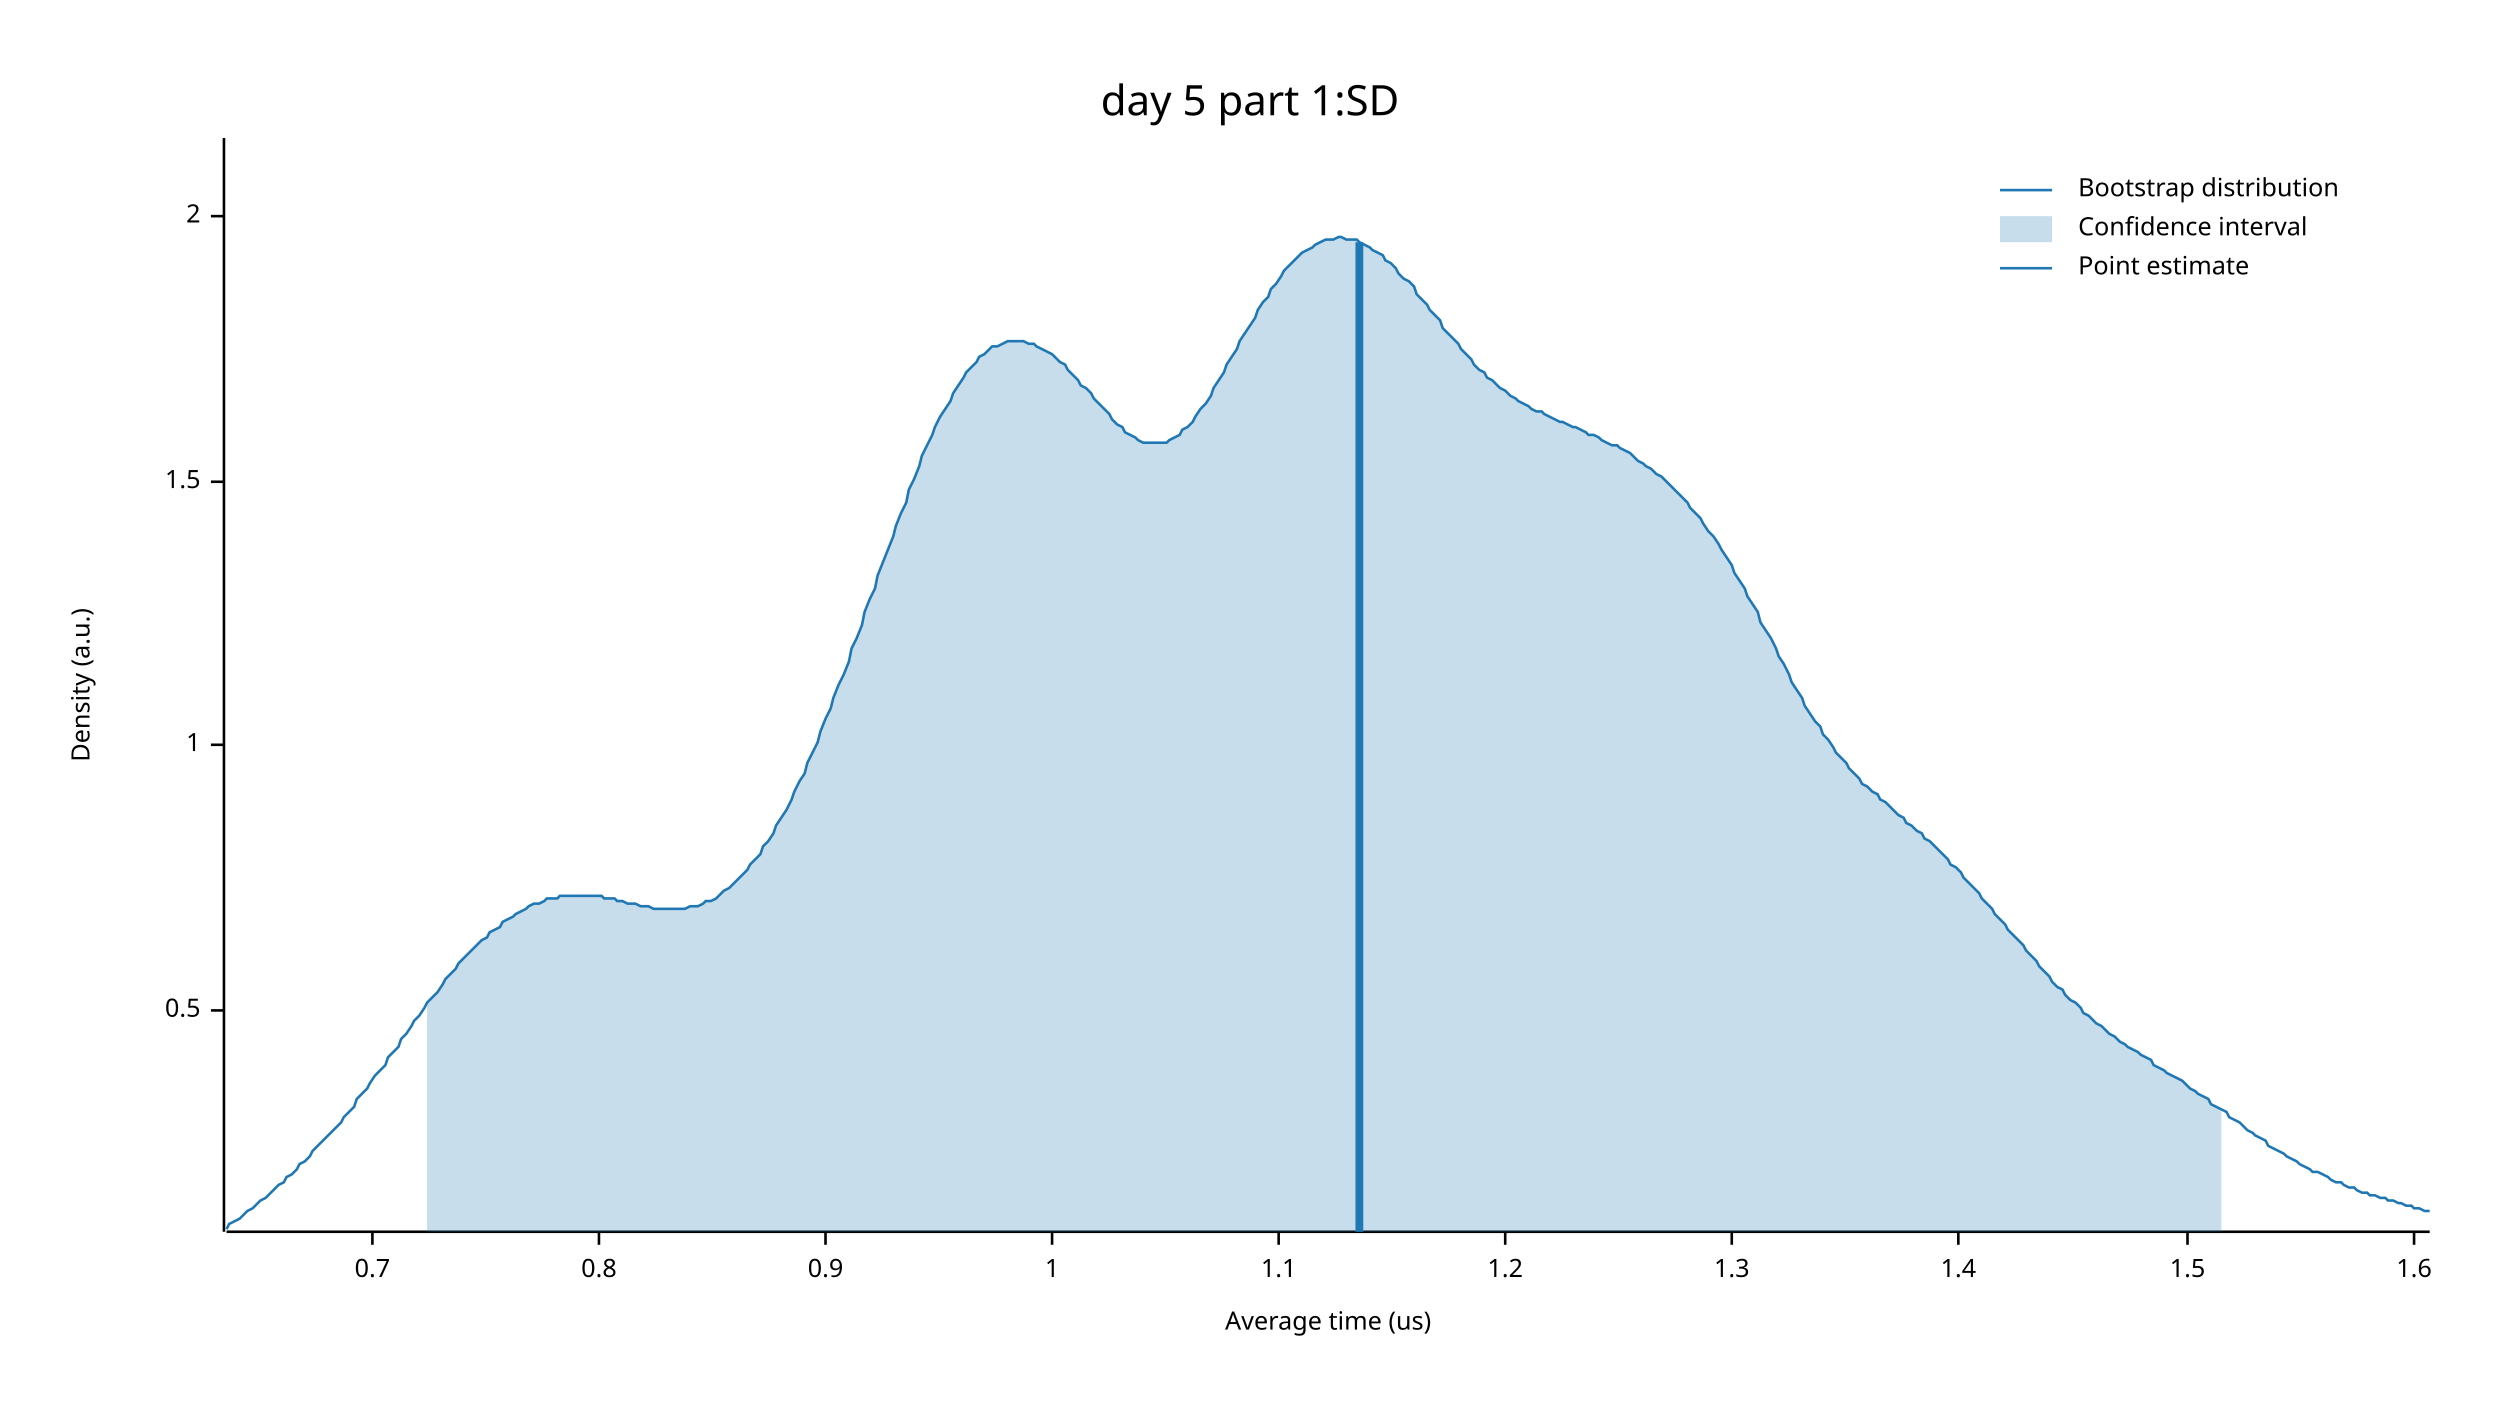
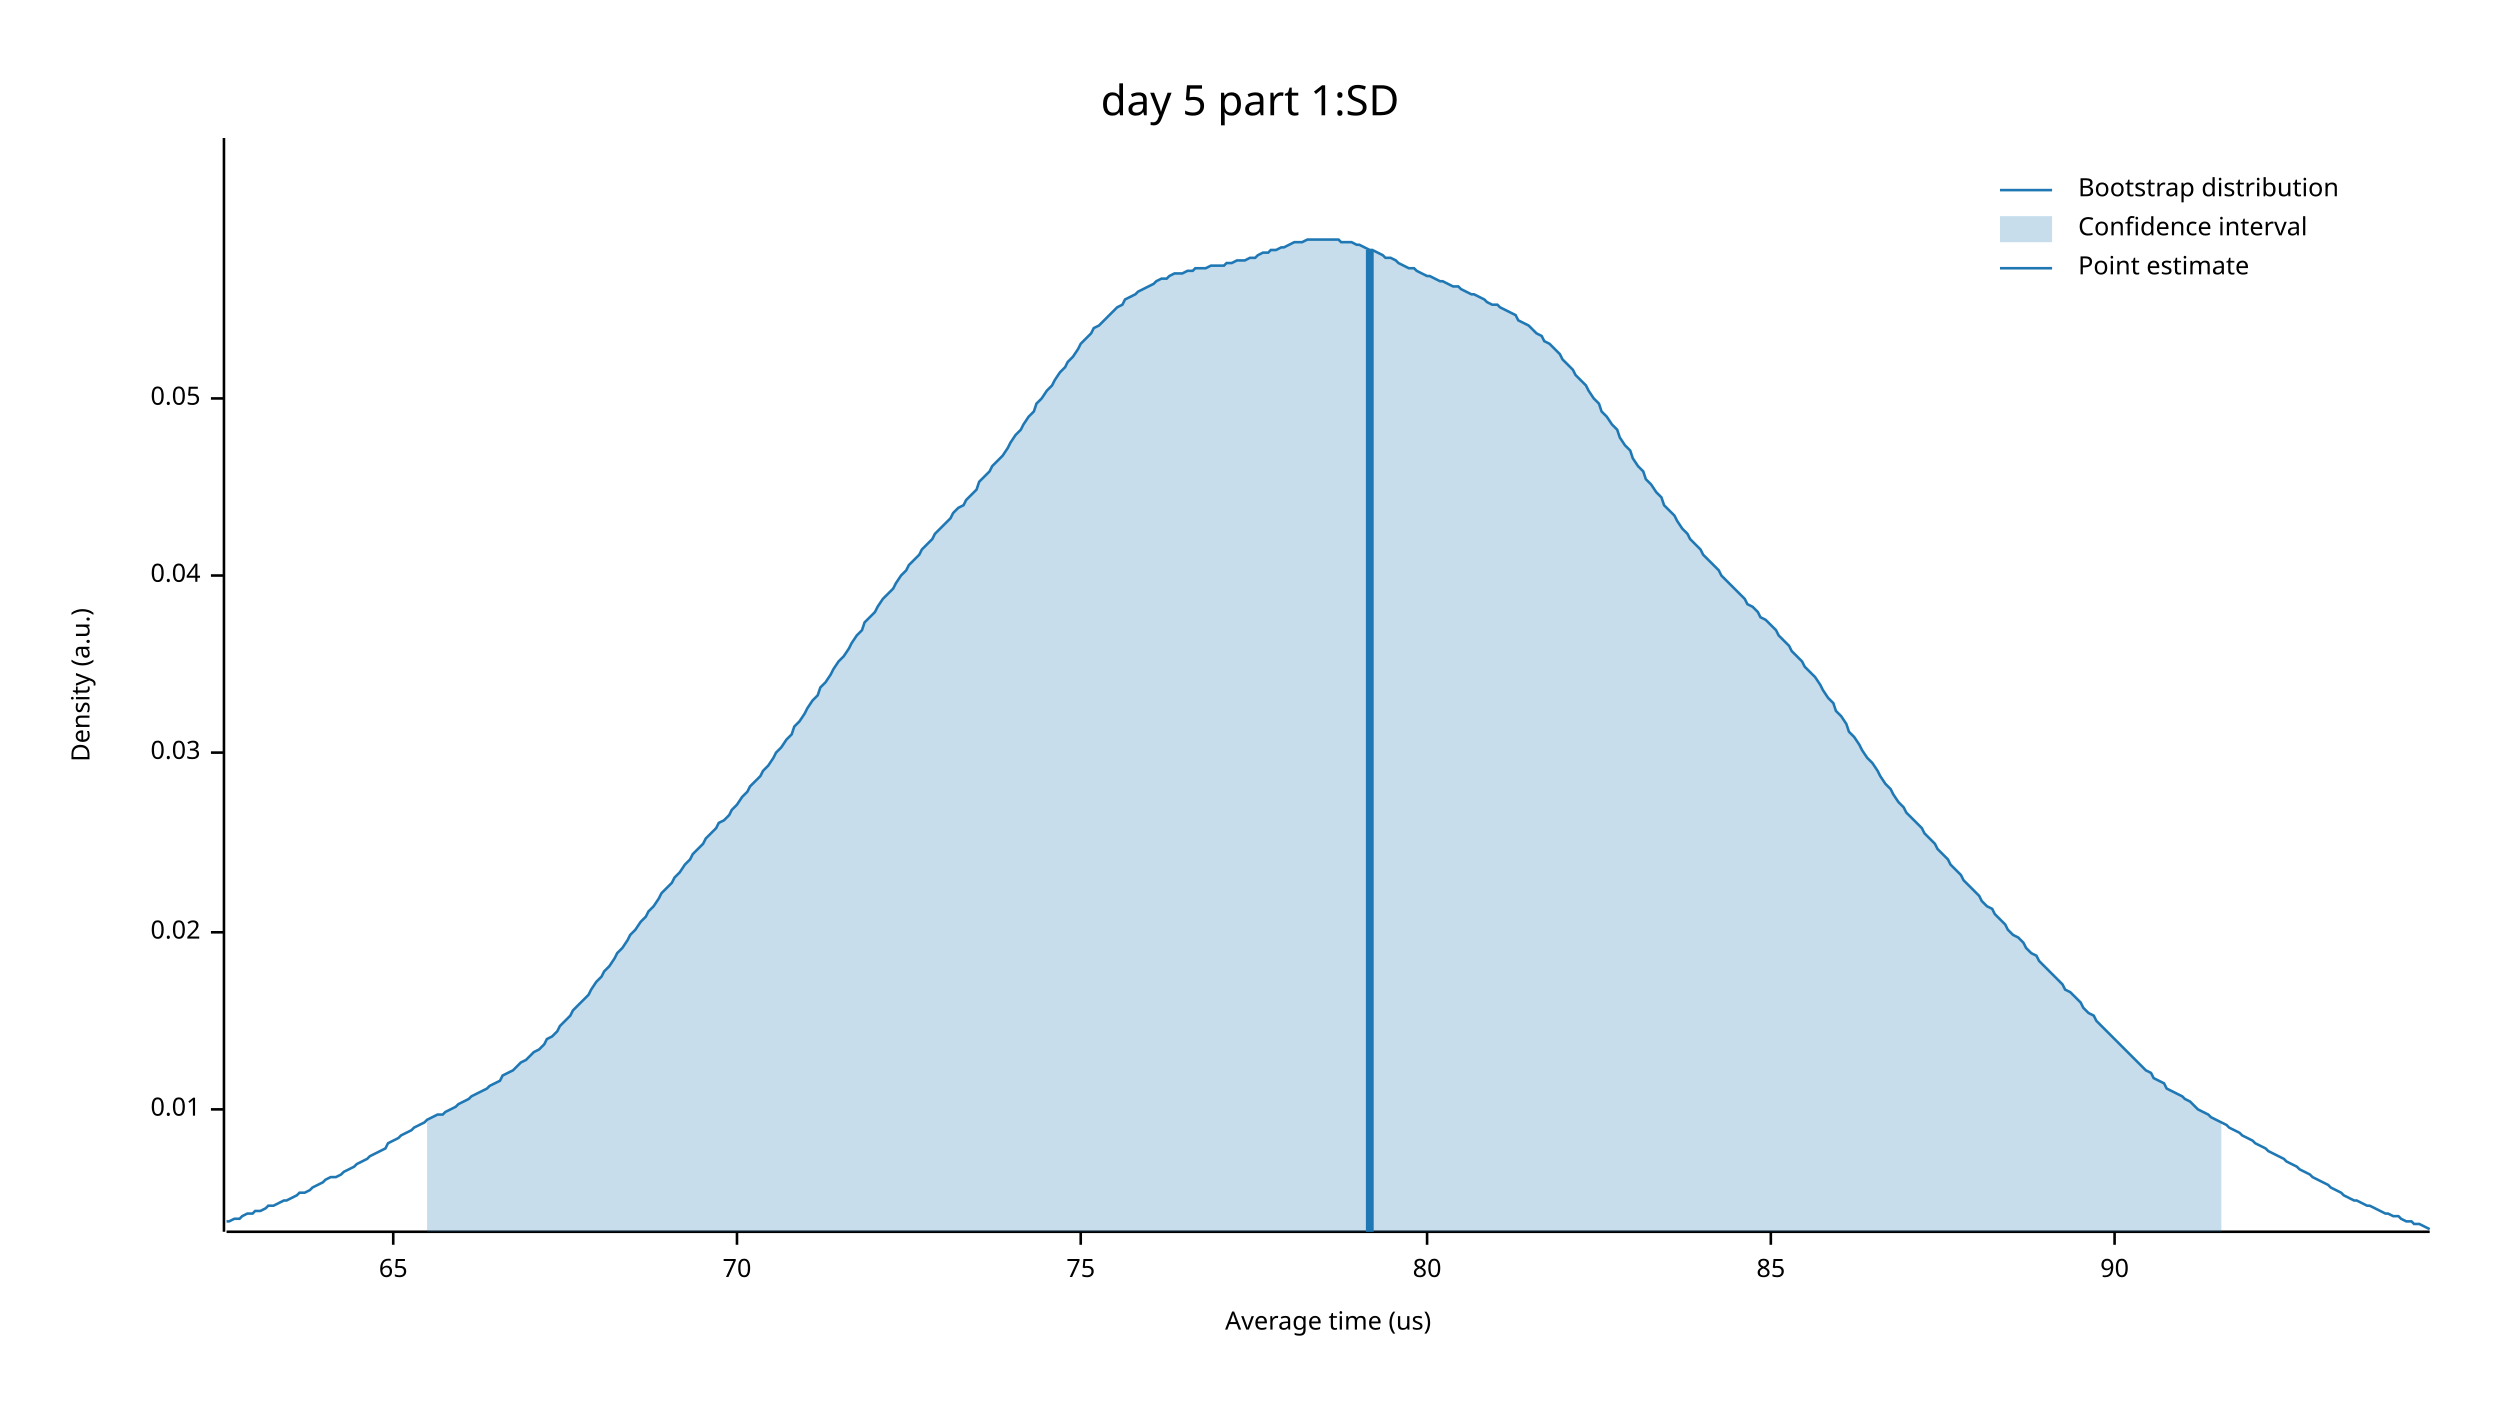
<svg xmlns="http://www.w3.org/2000/svg" width="960" height="540" viewBox="0 0 960 540">
  <text x="480" y="32" dy="0.76em" text-anchor="middle" font-family="sans-serif" font-size="16.129" opacity="1" fill="#000000">
day 5 part 1:SD
</text>
  <text x="27" y="263" dy="0.76em" text-anchor="middle" font-family="sans-serif" font-size="9.677" opacity="1" fill="#000000" transform="rotate(270, 27, 263)">
Density (a.u.)
</text>
  <text x="510" y="513" dy="-0.5ex" text-anchor="middle" font-family="sans-serif" font-size="9.677" opacity="1" fill="#000000">
Average time (us)
</text>
  <polyline fill="none" opacity="1" stroke="#000000" stroke-width="1" points="86,53 86,473 " />
-   <text x="77" y="388" dy="0.5ex" text-anchor="end" font-family="sans-serif" font-size="9.677" opacity="1" fill="#000000">
- 0.5
+   <text x="77" y="426" dy="0.5ex" text-anchor="end" font-family="sans-serif" font-size="9.677" opacity="1" fill="#000000">
+ 0.01
</text>
-   <polyline fill="none" opacity="1" stroke="#000000" stroke-width="1" points="81,388 86,388 " />
-   <text x="77" y="286" dy="0.5ex" text-anchor="end" font-family="sans-serif" font-size="9.677" opacity="1" fill="#000000">
- 1
+   <polyline fill="none" opacity="1" stroke="#000000" stroke-width="1" points="81,426 86,426 " />
+   <text x="77" y="358" dy="0.5ex" text-anchor="end" font-family="sans-serif" font-size="9.677" opacity="1" fill="#000000">
+ 0.02
</text>
-   <polyline fill="none" opacity="1" stroke="#000000" stroke-width="1" points="81,286 86,286 " />
-   <text x="77" y="185" dy="0.5ex" text-anchor="end" font-family="sans-serif" font-size="9.677" opacity="1" fill="#000000">
- 1.5
+   <polyline fill="none" opacity="1" stroke="#000000" stroke-width="1" points="81,358 86,358 " />
+   <text x="77" y="289" dy="0.5ex" text-anchor="end" font-family="sans-serif" font-size="9.677" opacity="1" fill="#000000">
+ 0.03
</text>
-   <polyline fill="none" opacity="1" stroke="#000000" stroke-width="1" points="81,185 86,185 " />
-   <text x="77" y="83" dy="0.5ex" text-anchor="end" font-family="sans-serif" font-size="9.677" opacity="1" fill="#000000">
- 2
+   <polyline fill="none" opacity="1" stroke="#000000" stroke-width="1" points="81,289 86,289 " />
+   <text x="77" y="221" dy="0.5ex" text-anchor="end" font-family="sans-serif" font-size="9.677" opacity="1" fill="#000000">
+ 0.04
</text>
-   <polyline fill="none" opacity="1" stroke="#000000" stroke-width="1" points="81,83 86,83 " />
+   <polyline fill="none" opacity="1" stroke="#000000" stroke-width="1" points="81,221 86,221 " />
+   <text x="77" y="153" dy="0.5ex" text-anchor="end" font-family="sans-serif" font-size="9.677" opacity="1" fill="#000000">
+ 0.05
+ </text>
+   <polyline fill="none" opacity="1" stroke="#000000" stroke-width="1" points="81,153 86,153 " />
  <polyline fill="none" opacity="1" stroke="#000000" stroke-width="1" points="87,473 933,473 " />
-   <text x="143" y="483" dy="0.76em" text-anchor="middle" font-family="sans-serif" font-size="9.677" opacity="1" fill="#000000">
- 0.7
+   <text x="151" y="483" dy="0.76em" text-anchor="middle" font-family="sans-serif" font-size="9.677" opacity="1" fill="#000000">
+ 65
</text>
-   <polyline fill="none" opacity="1" stroke="#000000" stroke-width="1" points="143,473 143,478 " />
-   <text x="230" y="483" dy="0.76em" text-anchor="middle" font-family="sans-serif" font-size="9.677" opacity="1" fill="#000000">
- 0.8
+   <polyline fill="none" opacity="1" stroke="#000000" stroke-width="1" points="151,473 151,478 " />
+   <text x="283" y="483" dy="0.76em" text-anchor="middle" font-family="sans-serif" font-size="9.677" opacity="1" fill="#000000">
+ 70
</text>
-   <polyline fill="none" opacity="1" stroke="#000000" stroke-width="1" points="230,473 230,478 " />
-   <text x="317" y="483" dy="0.76em" text-anchor="middle" font-family="sans-serif" font-size="9.677" opacity="1" fill="#000000">
- 0.9
+   <polyline fill="none" opacity="1" stroke="#000000" stroke-width="1" points="283,473 283,478 " />
+   <text x="415" y="483" dy="0.76em" text-anchor="middle" font-family="sans-serif" font-size="9.677" opacity="1" fill="#000000">
+ 75
</text>
-   <polyline fill="none" opacity="1" stroke="#000000" stroke-width="1" points="317,473 317,478 " />
-   <text x="404" y="483" dy="0.76em" text-anchor="middle" font-family="sans-serif" font-size="9.677" opacity="1" fill="#000000">
- 1
+   <polyline fill="none" opacity="1" stroke="#000000" stroke-width="1" points="415,473 415,478 " />
+   <text x="548" y="483" dy="0.76em" text-anchor="middle" font-family="sans-serif" font-size="9.677" opacity="1" fill="#000000">
+ 80
</text>
-   <polyline fill="none" opacity="1" stroke="#000000" stroke-width="1" points="404,473 404,478 " />
-   <text x="491" y="483" dy="0.76em" text-anchor="middle" font-family="sans-serif" font-size="9.677" opacity="1" fill="#000000">
- 1.1
+   <polyline fill="none" opacity="1" stroke="#000000" stroke-width="1" points="548,473 548,478 " />
+   <text x="680" y="483" dy="0.76em" text-anchor="middle" font-family="sans-serif" font-size="9.677" opacity="1" fill="#000000">
+ 85
</text>
-   <polyline fill="none" opacity="1" stroke="#000000" stroke-width="1" points="491,473 491,478 " />
-   <text x="578" y="483" dy="0.76em" text-anchor="middle" font-family="sans-serif" font-size="9.677" opacity="1" fill="#000000">
- 1.2
+   <polyline fill="none" opacity="1" stroke="#000000" stroke-width="1" points="680,473 680,478 " />
+   <text x="812" y="483" dy="0.76em" text-anchor="middle" font-family="sans-serif" font-size="9.677" opacity="1" fill="#000000">
+ 90
</text>
-   <polyline fill="none" opacity="1" stroke="#000000" stroke-width="1" points="578,473 578,478 " />
-   <text x="665" y="483" dy="0.76em" text-anchor="middle" font-family="sans-serif" font-size="9.677" opacity="1" fill="#000000">
- 1.3
- </text>
-   <polyline fill="none" opacity="1" stroke="#000000" stroke-width="1" points="665,473 665,478 " />
-   <text x="752" y="483" dy="0.76em" text-anchor="middle" font-family="sans-serif" font-size="9.677" opacity="1" fill="#000000">
- 1.4
- </text>
-   <polyline fill="none" opacity="1" stroke="#000000" stroke-width="1" points="752,473 752,478 " />
-   <text x="840" y="483" dy="0.76em" text-anchor="middle" font-family="sans-serif" font-size="9.677" opacity="1" fill="#000000">
- 1.5
- </text>
-   <polyline fill="none" opacity="1" stroke="#000000" stroke-width="1" points="840,473 840,478 " />
-   <text x="927" y="483" dy="0.76em" text-anchor="middle" font-family="sans-serif" font-size="9.677" opacity="1" fill="#000000">
- 1.6
- </text>
-   <polyline fill="none" opacity="1" stroke="#000000" stroke-width="1" points="927,473 927,478 " />
-   <polyline fill="none" opacity="1" stroke="#1F78B4" stroke-width="1" points="87,472 88,470 90,469 92,468 93,467 95,465 97,464 98,463 100,461 102,460 103,459 105,457 107,455 109,454 110,452 112,451 114,449 115,447 117,446 119,444 120,442 122,440 124,438 125,437 127,435 129,433 131,431 132,429 134,427 136,425 137,422 139,420 141,418 142,416 144,413 146,411 148,409 149,406 151,404 153,402 154,399 156,397 158,394 159,392 161,390 163,387 164,385 166,383 168,381 170,378 171,376 173,374 175,372 176,370 178,368 180,366 181,365 183,363 185,361 187,360 188,358 190,357 192,356 193,354 195,353 197,352 198,351 200,350 202,349 203,348 205,347 207,347 209,346 210,345 212,345 214,345 215,344 217,344 219,344 220,344 222,344 224,344 226,344 227,344 229,344 231,344 232,345 234,345 236,345 237,346 239,346 241,347 242,347 244,347 246,348 248,348 249,348 251,349 253,349 254,349 256,349 258,349 259,349 261,349 263,349 265,348 266,348 268,348 270,347 271,346 273,346 275,345 276,344 278,342 280,341 281,340 283,338 285,336 287,334 288,332 290,330 292,328 293,325 295,323 297,320 298,317 300,314 302,311 304,307 305,304 307,300 309,297 310,293 312,289 314,285 315,281 317,276 319,272 320,268 322,263 324,259 326,254 327,249 329,245 331,240 332,235 334,230 336,226 337,221 339,216 341,211 343,206 344,202 346,197 348,193 349,188 351,184 353,179 354,175 356,171 358,167 359,164 361,160 363,157 365,154 366,151 368,148 370,145 371,143 373,141 375,139 376,137 378,136 380,134 381,133 383,133 385,132 387,131 388,131 390,131 392,131 393,131 395,132 397,132 398,133 400,134 402,135 404,136 405,137 407,139 409,140 410,142 412,144 414,146 415,148 417,149 419,151 420,153 422,155 424,157 426,159 427,161 429,163 431,164 432,166 434,167 436,168 437,169 439,170 441,170 443,170 444,170 446,170 448,170 449,169 451,168 453,167 454,165 456,164 458,162 459,160 461,157 463,155 465,152 466,149 468,146 470,143 471,140 473,137 475,134 476,131 478,128 480,125 482,122 483,119 485,116 487,114 488,111 490,109 492,106 493,104 495,102 497,100 498,99 500,97 502,96 504,95 505,94 507,93 509,92 510,92 512,92 514,91 515,91 517,92 519,92 521,92 522,93 524,94 526,95 527,96 529,97 531,98 532,100 534,101 536,103 537,105 539,107 541,108 543,110 544,113 546,115 548,117 549,119 551,121 553,123 554,126 556,128 558,130 560,132 561,134 563,136 565,138 566,140 568,142 570,143 571,145 573,146 575,148 576,149 578,150 580,152 582,153 583,154 585,155 587,156 588,157 590,158 592,158 593,159 595,160 597,161 599,162 600,162 602,163 604,164 605,164 607,165 609,166 610,167 612,167 614,168 615,169 617,170 619,171 621,171 622,172 624,173 626,174 627,175 629,177 631,178 632,179 634,180 636,182 638,183 639,184 641,186 643,188 644,189 646,191 648,193 649,195 651,197 653,199 654,201 656,204 658,206 660,209 661,211 663,214 665,217 666,220 668,223 670,226 671,229 673,232 675,235 676,239 678,242 680,245 682,249 683,252 685,255 687,259 688,262 690,265 692,268 693,271 695,274 697,277 699,279 700,282 702,284 704,287 705,289 707,291 709,293 710,295 712,297 714,299 715,301 717,302 719,304 721,305 722,307 724,308 726,310 727,311 729,313 731,314 732,316 734,317 736,319 738,320 739,322 741,323 743,325 744,326 746,328 748,330 749,332 751,333 753,335 754,337 756,339 758,341 760,343 761,345 763,347 765,349 766,351 768,353 770,355 771,357 773,359 775,361 777,363 778,365 780,367 782,369 783,371 785,373 787,375 788,377 790,379 792,380 793,382 795,384 797,385 799,387 800,389 802,390 804,392 805,393 807,394 809,396 810,397 812,398 814,400 816,401 817,402 819,403 821,404 822,405 824,406 826,407 827,409 829,410 831,411 832,412 834,413 836,414 838,415 839,416 841,418 843,419 844,420 846,421 848,422 849,424 851,425 853,426 855,427 856,429 858,430 860,431 861,432 863,434 865,435 866,436 868,437 870,438 871,440 873,441 875,442 877,443 878,444 880,445 882,446 883,447 885,448 887,449 888,450 890,450 892,451 894,452 895,453 897,454 899,454 900,455 902,456 904,456 905,457 907,458 909,458 910,459 912,459 914,460 916,460 917,461 919,461 921,462 922,462 924,463 926,463 927,464 929,464 931,465 933,465 " />
-   <polygon opacity="0.25" fill="#1F78B4" points="164,385 166,383 168,381 170,378 171,376 173,374 175,372 176,370 178,368 180,366 181,365 183,363 185,361 187,360 188,358 190,357 192,356 193,354 195,353 197,352 198,351 200,350 202,349 203,348 205,347 207,347 209,346 210,345 212,345 214,345 215,344 217,344 219,344 220,344 222,344 224,344 226,344 227,344 229,344 231,344 232,345 234,345 236,345 237,346 239,346 241,347 242,347 244,347 246,348 248,348 249,348 251,349 253,349 254,349 256,349 258,349 259,349 261,349 263,349 265,348 266,348 268,348 270,347 271,346 273,346 275,345 276,344 278,342 280,341 281,340 283,338 285,336 287,334 288,332 290,330 292,328 293,325 295,323 297,320 298,317 300,314 302,311 304,307 305,304 307,300 309,297 310,293 312,289 314,285 315,281 317,276 319,272 320,268 322,263 324,259 326,254 327,249 329,245 331,240 332,235 334,230 336,226 337,221 339,216 341,211 343,206 344,202 346,197 348,193 349,188 351,184 353,179 354,175 356,171 358,167 359,164 361,160 363,157 365,154 366,151 368,148 370,145 371,143 373,141 375,139 376,137 378,136 380,134 381,133 383,133 385,132 387,131 388,131 390,131 392,131 393,131 395,132 397,132 398,133 400,134 402,135 404,136 405,137 407,139 409,140 410,142 412,144 414,146 415,148 417,149 419,151 420,153 422,155 424,157 426,159 427,161 429,163 431,164 432,166 434,167 436,168 437,169 439,170 441,170 443,170 444,170 446,170 448,170 449,169 451,168 453,167 454,165 456,164 458,162 459,160 461,157 463,155 465,152 466,149 468,146 470,143 471,140 473,137 475,134 476,131 478,128 480,125 482,122 483,119 485,116 487,114 488,111 490,109 492,106 493,104 495,102 497,100 498,99 500,97 502,96 504,95 505,94 507,93 509,92 510,92 512,92 514,91 515,91 517,92 519,92 521,92 522,93 524,94 526,95 527,96 529,97 531,98 532,100 534,101 536,103 537,105 539,107 541,108 543,110 544,113 546,115 548,117 549,119 551,121 553,123 554,126 556,128 558,130 560,132 561,134 563,136 565,138 566,140 568,142 570,143 571,145 573,146 575,148 576,149 578,150 580,152 582,153 583,154 585,155 587,156 588,157 590,158 592,158 593,159 595,160 597,161 599,162 600,162 602,163 604,164 605,164 607,165 609,166 610,167 612,167 614,168 615,169 617,170 619,171 621,171 622,172 624,173 626,174 627,175 629,177 631,178 632,179 634,180 636,182 638,183 639,184 641,186 643,188 644,189 646,191 648,193 649,195 651,197 653,199 654,201 656,204 658,206 660,209 661,211 663,214 665,217 666,220 668,223 670,226 671,229 673,232 675,235 676,239 678,242 680,245 682,249 683,252 685,255 687,259 688,262 690,265 692,268 693,271 695,274 697,277 699,279 700,282 702,284 704,287 705,289 707,291 709,293 710,295 712,297 714,299 715,301 717,302 719,304 721,305 722,307 724,308 726,310 727,311 729,313 731,314 732,316 734,317 736,319 738,320 739,322 741,323 743,325 744,326 746,328 748,330 749,332 751,333 753,335 754,337 756,339 758,341 760,343 761,345 763,347 765,349 766,351 768,353 770,355 771,357 773,359 775,361 777,363 778,365 780,367 782,369 783,371 785,373 787,375 788,377 790,379 792,380 793,382 795,384 797,385 799,387 800,389 802,390 804,392 805,393 807,394 809,396 810,397 812,398 814,400 816,401 817,402 819,403 821,404 822,405 824,406 826,407 827,409 829,410 831,411 832,412 834,413 836,414 838,415 839,416 841,418 843,419 844,420 846,421 848,422 849,424 851,425 853,426 853,473 164,473 " />
-   <polyline fill="none" opacity="1" stroke="#1F78B4" stroke-width="3" points="522,473 522,93 " />
+   <polyline fill="none" opacity="1" stroke="#000000" stroke-width="1" points="812,473 812,478 " />
+   <polyline fill="none" opacity="1" stroke="#1F78B4" stroke-width="1" points="87,469 88,469 90,468 92,468 93,467 95,466 97,466 98,465 100,465 102,464 103,463 105,463 107,462 109,461 110,461 112,460 114,459 115,458 117,458 119,457 120,456 122,455 124,454 125,453 127,452 129,452 131,451 132,450 134,449 136,448 137,447 139,446 141,445 142,444 144,443 146,442 148,441 149,439 151,438 153,437 154,436 156,435 158,434 159,433 161,432 163,431 164,430 166,429 168,428 170,428 171,427 173,426 175,425 176,424 178,423 180,422 181,421 183,420 185,419 187,418 188,417 190,416 192,415 193,413 195,412 197,411 198,410 200,408 202,407 203,406 205,404 207,403 209,401 210,399 212,398 214,396 215,394 217,392 219,390 220,388 222,386 224,384 226,382 227,380 229,377 231,375 232,373 234,371 236,368 237,366 239,364 241,361 242,359 244,357 246,354 248,352 249,350 251,348 253,345 254,343 256,341 258,339 259,337 261,335 263,332 265,330 266,328 268,326 270,324 271,322 273,320 275,318 276,316 278,315 280,313 281,311 283,309 285,306 287,304 288,302 290,300 292,298 293,296 295,294 297,291 298,289 300,287 302,284 304,282 305,279 307,277 309,274 310,272 312,269 314,267 315,264 317,262 319,259 320,257 322,254 324,252 326,249 327,247 329,244 331,242 332,239 334,237 336,235 337,233 339,230 341,228 343,226 344,224 346,221 348,219 349,217 351,215 353,213 354,211 356,209 358,207 359,205 361,203 363,201 365,199 366,197 368,195 370,194 371,192 373,190 375,188 376,185 378,183 380,181 381,179 383,177 385,175 387,172 388,170 390,167 392,165 393,163 395,160 397,158 398,155 400,153 402,150 404,148 405,146 407,143 409,141 410,139 412,137 414,134 415,132 417,130 419,128 420,126 422,125 424,123 426,121 427,120 429,118 431,117 432,115 434,114 436,113 437,112 439,111 441,110 443,109 444,108 446,107 448,107 449,106 451,105 453,105 454,105 456,104 458,104 459,103 461,103 463,103 465,102 466,102 468,102 470,102 471,101 473,101 475,100 476,100 478,100 480,99 482,99 483,98 485,97 487,97 488,96 490,96 492,95 493,95 495,94 497,93 498,93 500,93 502,92 504,92 505,92 507,92 509,92 510,92 512,92 514,92 515,93 517,93 519,93 521,94 522,94 524,95 526,96 527,96 529,97 531,98 532,99 534,99 536,100 537,101 539,102 541,103 543,103 544,104 546,105 548,106 549,106 551,107 553,108 554,108 556,109 558,110 560,110 561,111 563,112 565,113 566,113 568,114 570,115 571,116 573,117 575,117 576,118 578,119 580,120 582,121 583,123 585,124 587,125 588,126 590,128 592,129 593,131 595,132 597,134 599,136 600,138 602,140 604,142 605,144 607,146 609,148 610,150 612,153 614,155 615,158 617,160 619,163 621,165 622,168 624,171 626,173 627,176 629,179 631,181 632,184 634,186 636,189 638,191 639,194 641,196 643,198 644,200 646,203 648,205 649,207 651,209 653,211 654,213 656,215 658,217 660,219 661,221 663,223 665,225 666,226 668,228 670,230 671,232 673,233 675,235 676,237 678,238 680,240 682,242 683,244 685,246 687,248 688,250 690,252 692,254 693,256 695,258 697,260 699,263 700,265 702,268 704,270 705,273 707,275 709,278 710,281 712,283 714,286 715,288 717,291 719,293 721,296 722,298 724,301 726,303 727,305 729,308 731,310 732,312 734,314 736,316 738,318 739,320 741,322 743,324 744,326 746,328 748,330 749,332 751,334 753,336 754,338 756,340 758,342 760,344 761,346 763,348 765,349 766,351 768,353 770,355 771,357 773,359 775,360 777,362 778,364 780,366 782,367 783,369 785,371 787,373 788,374 790,376 792,378 793,380 795,381 797,383 799,385 800,387 802,389 804,390 805,392 807,394 809,396 810,397 812,399 814,401 816,403 817,404 819,406 821,408 822,409 824,411 826,412 827,414 829,415 831,416 832,418 834,419 836,420 838,421 839,422 841,423 843,425 844,426 846,427 848,428 849,429 851,430 853,431 855,432 856,433 858,434 860,435 861,436 863,437 865,438 866,439 868,440 870,441 871,442 873,443 875,444 877,445 878,446 880,447 882,448 883,449 885,450 887,451 888,452 890,453 892,454 894,455 895,456 897,457 899,458 900,459 902,460 904,461 905,461 907,462 909,463 910,463 912,464 914,465 916,466 917,466 919,467 921,467 922,468 924,469 926,469 927,470 929,470 931,471 933,472 " />
+   <polygon opacity="0.25" fill="#1F78B4" points="164,430 166,429 168,428 170,428 171,427 173,426 175,425 176,424 178,423 180,422 181,421 183,420 185,419 187,418 188,417 190,416 192,415 193,413 195,412 197,411 198,410 200,408 202,407 203,406 205,404 207,403 209,401 210,399 212,398 214,396 215,394 217,392 219,390 220,388 222,386 224,384 226,382 227,380 229,377 231,375 232,373 234,371 236,368 237,366 239,364 241,361 242,359 244,357 246,354 248,352 249,350 251,348 253,345 254,343 256,341 258,339 259,337 261,335 263,332 265,330 266,328 268,326 270,324 271,322 273,320 275,318 276,316 278,315 280,313 281,311 283,309 285,306 287,304 288,302 290,300 292,298 293,296 295,294 297,291 298,289 300,287 302,284 304,282 305,279 307,277 309,274 310,272 312,269 314,267 315,264 317,262 319,259 320,257 322,254 324,252 326,249 327,247 329,244 331,242 332,239 334,237 336,235 337,233 339,230 341,228 343,226 344,224 346,221 348,219 349,217 351,215 353,213 354,211 356,209 358,207 359,205 361,203 363,201 365,199 366,197 368,195 370,194 371,192 373,190 375,188 376,185 378,183 380,181 381,179 383,177 385,175 387,172 388,170 390,167 392,165 393,163 395,160 397,158 398,155 400,153 402,150 404,148 405,146 407,143 409,141 410,139 412,137 414,134 415,132 417,130 419,128 420,126 422,125 424,123 426,121 427,120 429,118 431,117 432,115 434,114 436,113 437,112 439,111 441,110 443,109 444,108 446,107 448,107 449,106 451,105 453,105 454,105 456,104 458,104 459,103 461,103 463,103 465,102 466,102 468,102 470,102 471,101 473,101 475,100 476,100 478,100 480,99 482,99 483,98 485,97 487,97 488,96 490,96 492,95 493,95 495,94 497,93 498,93 500,93 502,92 504,92 505,92 507,92 509,92 510,92 512,92 514,92 515,93 517,93 519,93 521,94 522,94 524,95 526,96 527,96 529,97 531,98 532,99 534,99 536,100 537,101 539,102 541,103 543,103 544,104 546,105 548,106 549,106 551,107 553,108 554,108 556,109 558,110 560,110 561,111 563,112 565,113 566,113 568,114 570,115 571,116 573,117 575,117 576,118 578,119 580,120 582,121 583,123 585,124 587,125 588,126 590,128 592,129 593,131 595,132 597,134 599,136 600,138 602,140 604,142 605,144 607,146 609,148 610,150 612,153 614,155 615,158 617,160 619,163 621,165 622,168 624,171 626,173 627,176 629,179 631,181 632,184 634,186 636,189 638,191 639,194 641,196 643,198 644,200 646,203 648,205 649,207 651,209 653,211 654,213 656,215 658,217 660,219 661,221 663,223 665,225 666,226 668,228 670,230 671,232 673,233 675,235 676,237 678,238 680,240 682,242 683,244 685,246 687,248 688,250 690,252 692,254 693,256 695,258 697,260 699,263 700,265 702,268 704,270 705,273 707,275 709,278 710,281 712,283 714,286 715,288 717,291 719,293 721,296 722,298 724,301 726,303 727,305 729,308 731,310 732,312 734,314 736,316 738,318 739,320 741,322 743,324 744,326 746,328 748,330 749,332 751,334 753,336 754,338 756,340 758,342 760,344 761,346 763,348 765,349 766,351 768,353 770,355 771,357 773,359 775,360 777,362 778,364 780,366 782,367 783,369 785,371 787,373 788,374 790,376 792,378 793,380 795,381 797,383 799,385 800,387 802,389 804,390 805,392 807,394 809,396 810,397 812,399 814,401 816,403 817,404 819,406 821,408 822,409 824,411 826,412 827,414 829,415 831,416 832,418 834,419 836,420 838,421 839,422 841,423 843,425 844,426 846,427 848,428 849,429 851,430 853,431 853,473 164,473 " />
+   <polyline fill="none" opacity="1" stroke="#1F78B4" stroke-width="3" points="526,473 526,96 " />
  <text x="798" y="68" dy="0.76em" text-anchor="start" font-family="sans-serif" font-size="9.677" opacity="1" fill="#000000">
Bootstrap distribution
</text>
  <text x="798" y="83" dy="0.76em" text-anchor="start" font-family="sans-serif" font-size="9.677" opacity="1" fill="#000000">
Confidence interval
</text>
  <text x="798" y="98" dy="0.76em" text-anchor="start" font-family="sans-serif" font-size="9.677" opacity="1" fill="#000000">
Point estimate
</text>
  <polyline fill="none" opacity="1" stroke="#1F78B4" stroke-width="1" points="768,73 788,73 " />
  <rect x="768" y="83" width="20" height="10" opacity="0.25" fill="#1F78B4" stroke="none" />
  <polyline fill="none" opacity="1" stroke="#1F78B4" stroke-width="1" points="768,103 788,103 " />
</svg>
